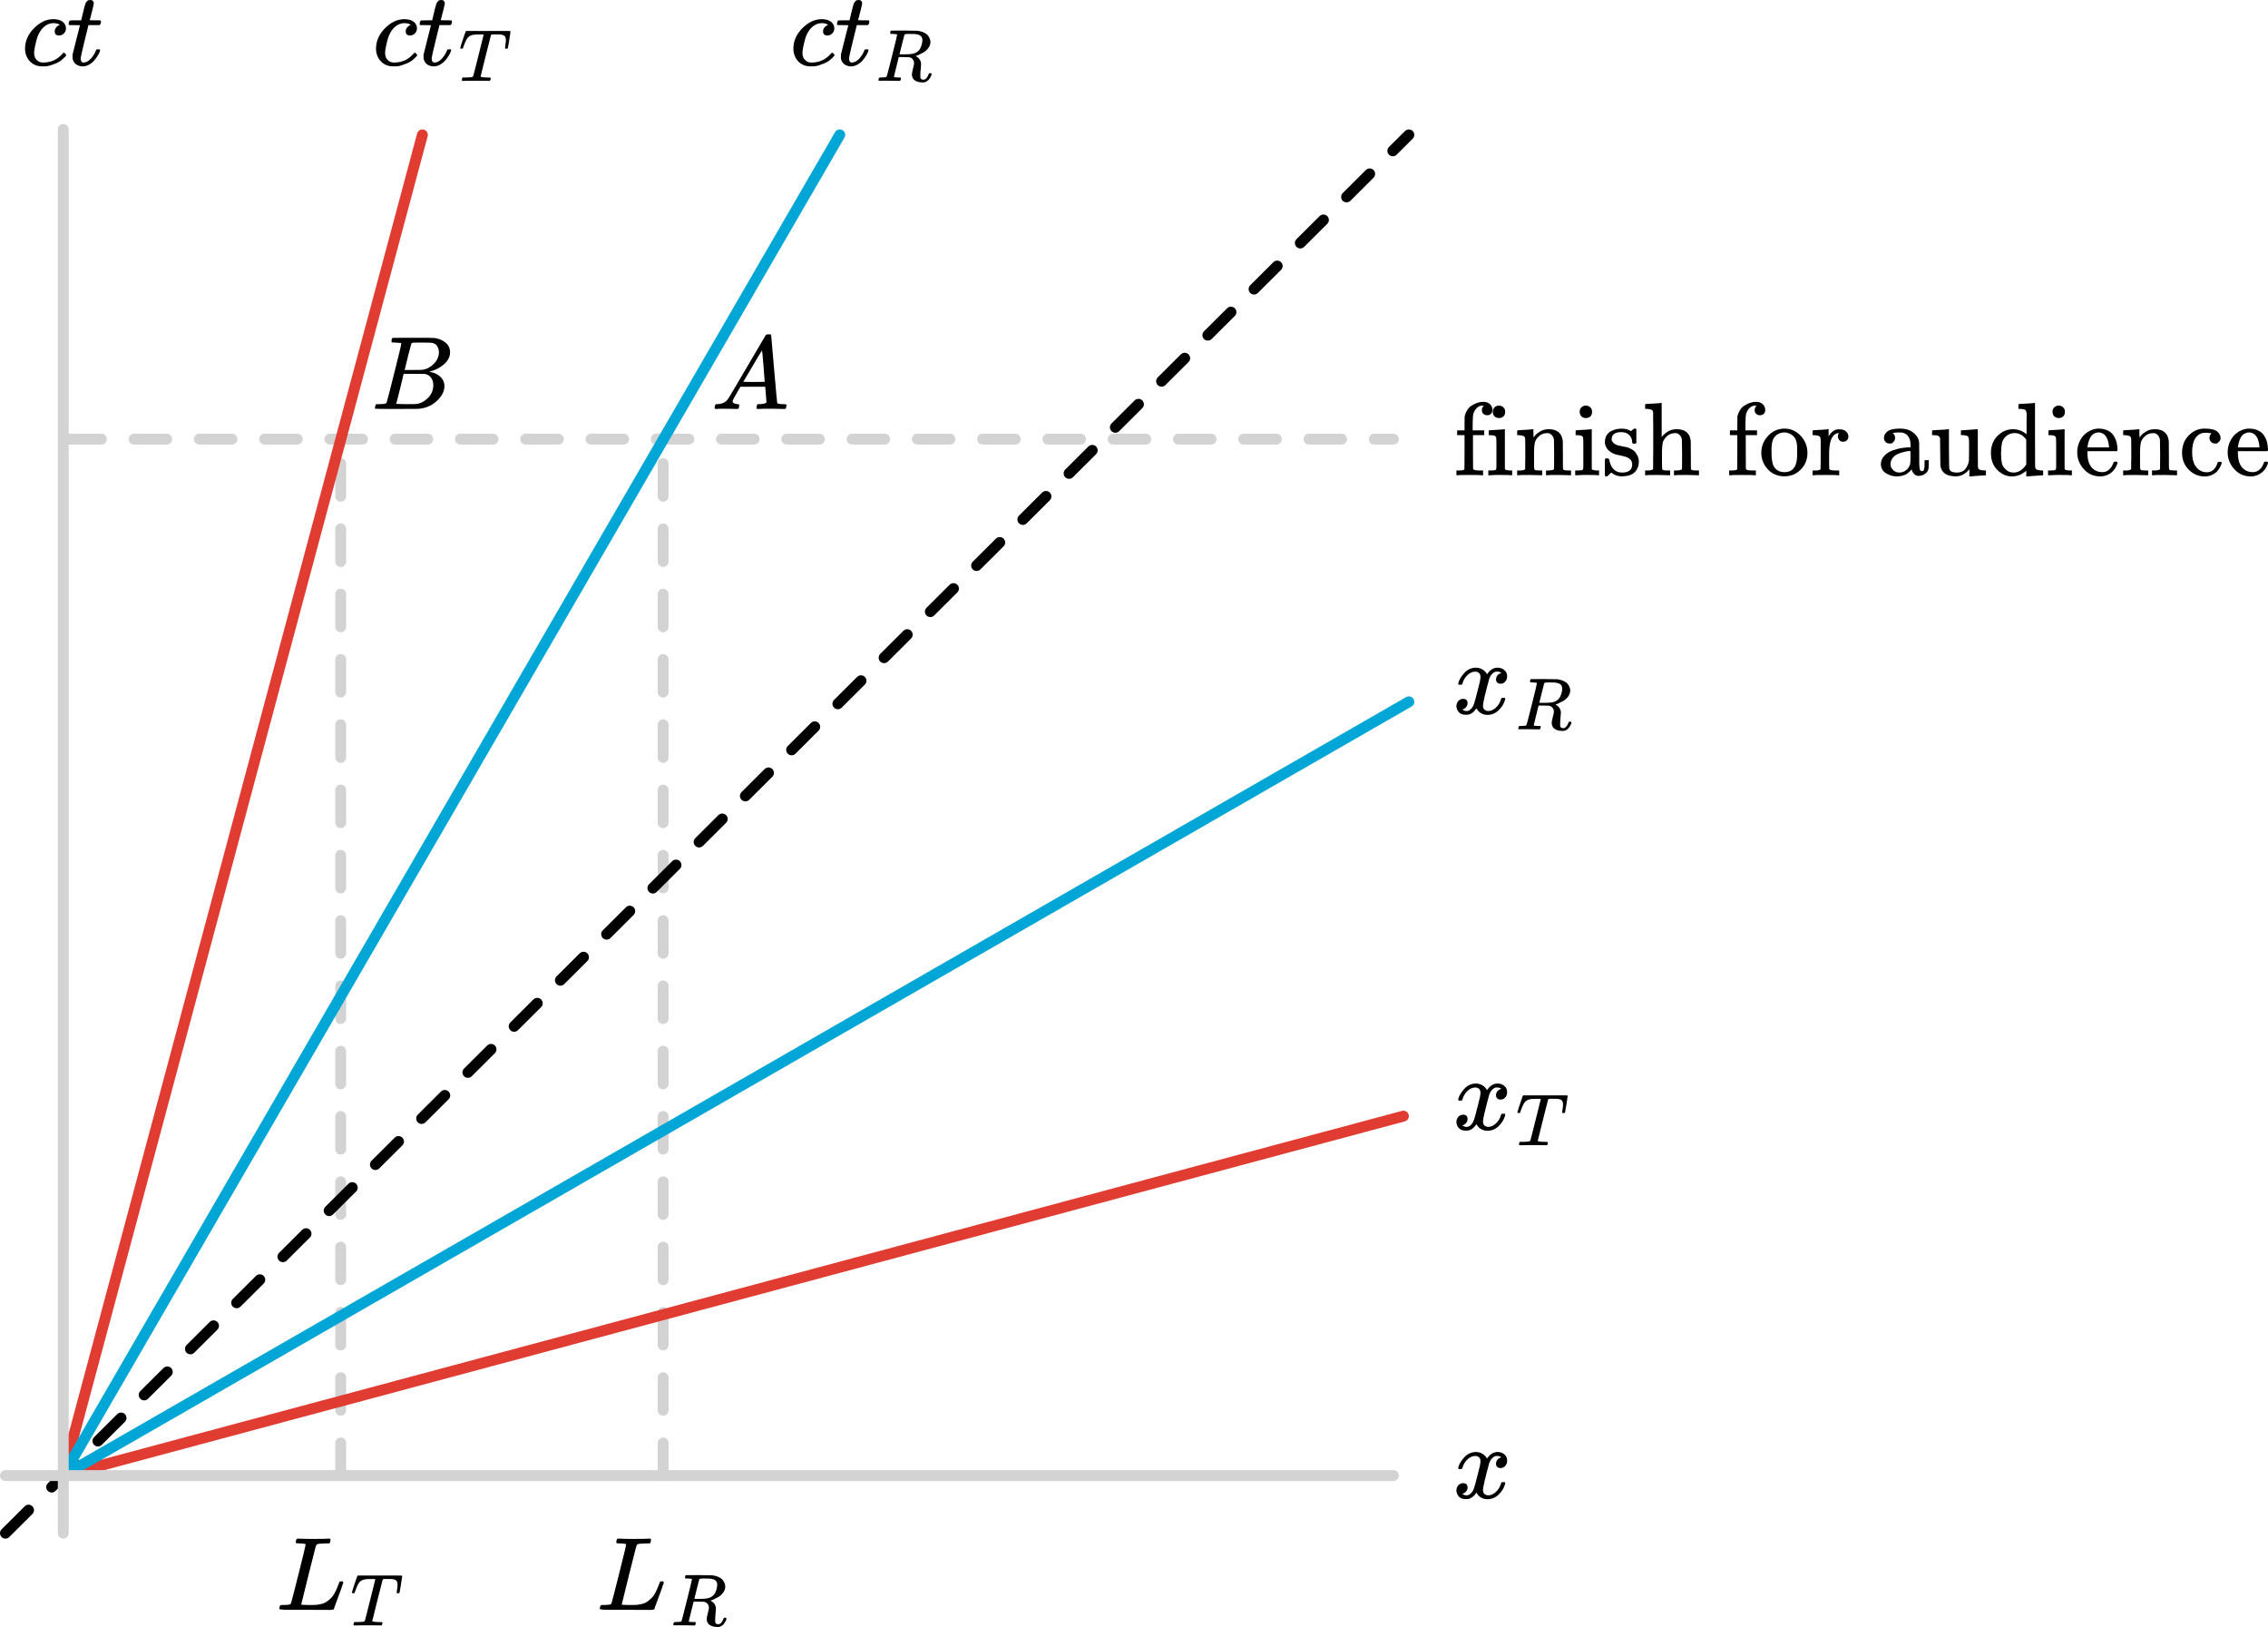
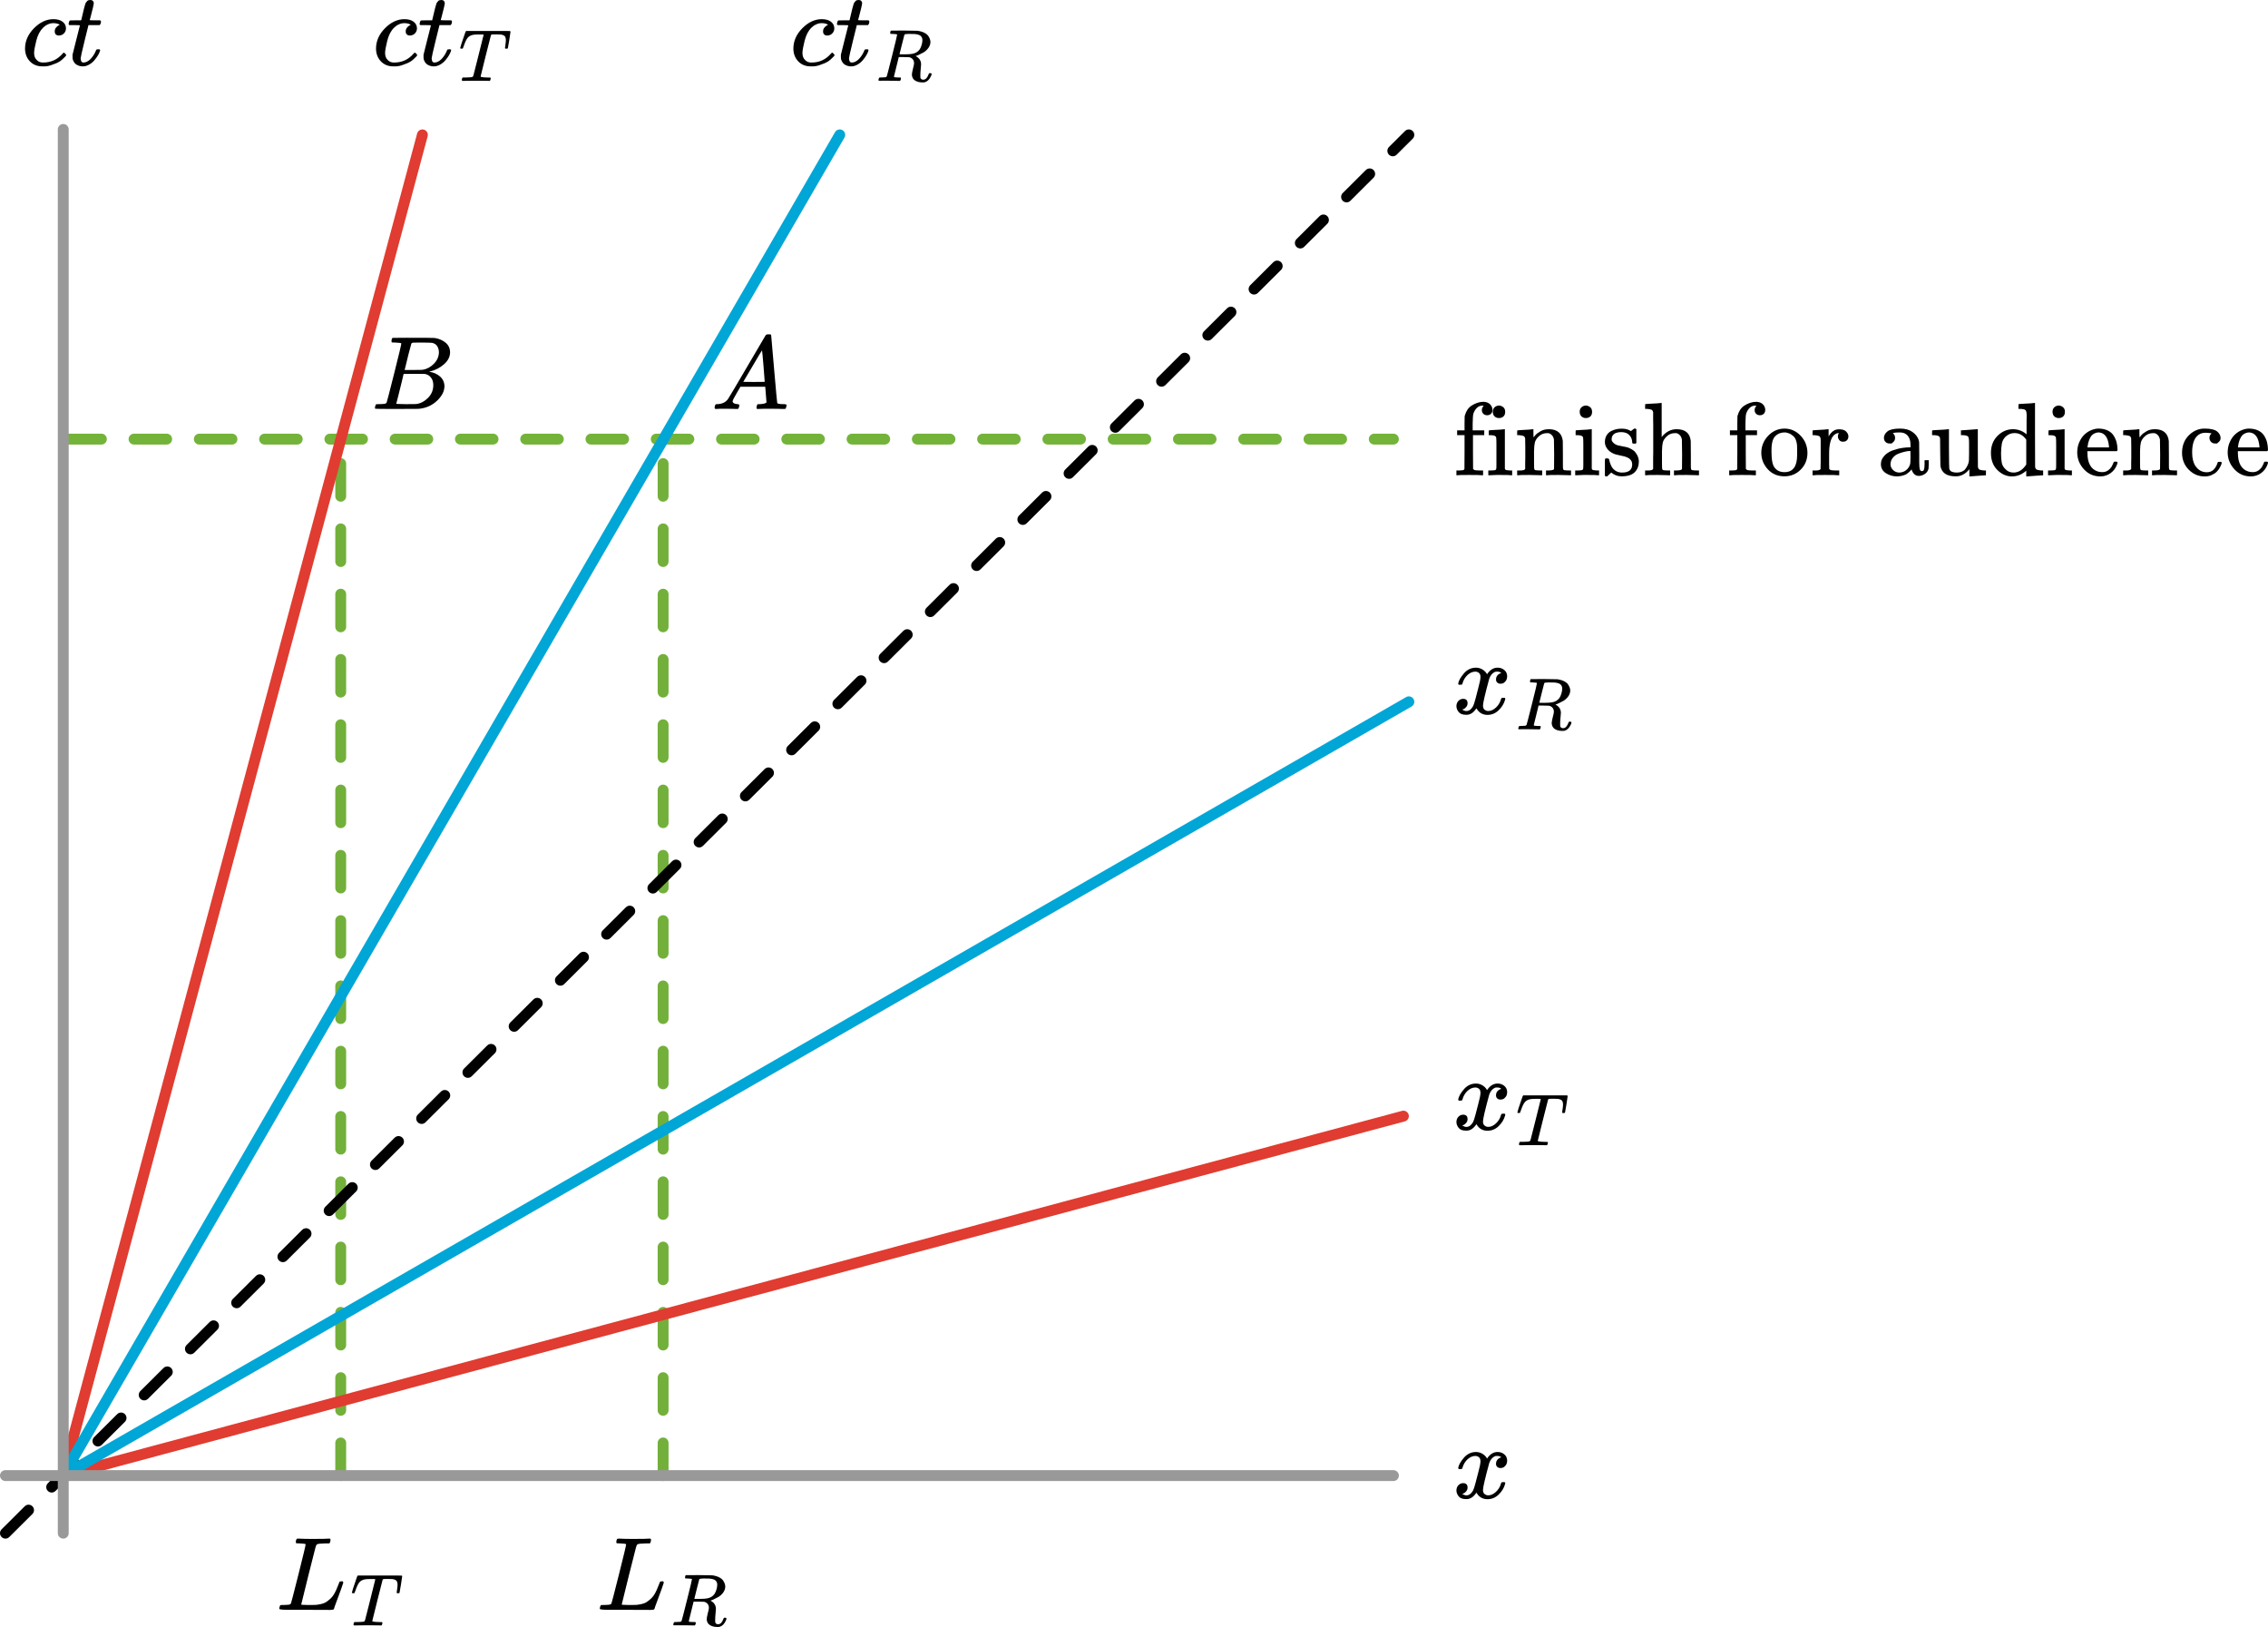
<svg xmlns="http://www.w3.org/2000/svg" xmlns:xlink="http://www.w3.org/1999/xlink" width="208.473mm" height="149.515mm" viewBox="0 0 208.473 149.515" version="1.1" id="svg1" xml:space="preserve">
  <defs id="defs1">
    <path id="MJX-74-TEX-I-1D450" d="m 34,159 q 0,109 86,196 86,87 186,87 56,0 88,-24 32,-24 33,-63 0,-29 -19,-49 -19,-20 -48,-21 -19,0 -30,10 -11,10 -11,30 0,20 11,34 11,14 22,21 11,7 14,6 h 1 q 0,2 -6,6 -6,4 -21,8 -15,4 -34,4 -30,0 -57,-14 -21,-9 -43,-31 -44,-44 -64,-124 -20,-80 -21,-116 0,-46 26,-69 22,-24 58,-24 h 4 q 112,0 185,85 9,10 12,10 4,0 13,-9 9,-9 10,-14 1,-5 -9,-15 Q 410,73 391,55 372,37 346,25 320,13 282,0 244,-13 202,-11 127,-11 81,37 35,85 34,159 Z" />
    <path id="MJX-74-TEX-I-1D461" d="m 26,385 q -7,7 -7,10 0,4 3,16 3,12 5,14 2,5 9,5 7,0 51,1 h 53 l 19,80 q 3,11 7,29 4,18 7,26 3,8 6,20 3,12 8,17 5,5 10,12 5,7 14,9 9,2 18,2 18,-1 25,-11 7,-10 7,-19 0,-7 -9,-47 -9,-40 -20,-79 l -10,-37 q 0,-2 50,-2 h 51 q 7,-7 7,-11 0,-22 -13,-35 H 210 L 174,240 Q 135,80 135,68 q 0,-42 27,-42 35,0 68,34 33,34 53,84 2,6 5,7 3,1 15,2 h 4 q 15,0 15,-8 0,-3 -3,-12 Q 314,117 301,95 288,73 267,48 246,23 216,6 186,-11 155,-11 125,-11 98,4 71,19 59,56 57,64 57,83 v 18 l 35,140 q 35,141 36,142 0,2 -51,2 z" />
    <path id="MJX-74-TEX-I-1D465" d="m 52,289 q 7,42 54,97 47,55 116,56 35,0 64,-18 29,-18 43,-45 42,63 101,63 37,0 64,-22 27,-22 28,-59 0,-29 -14,-47 -14,-18 -27,-22 -13,-4 -23,-4 -19,0 -31,11 -12,11 -12,29 0,46 50,63 -11,13 -40,13 -13,0 -19,-2 -38,-16 -56,-66 -60,-221 -60,-258 0,-28 16,-40 16,-12 35,-12 37,0 73,33 36,33 49,81 3,10 6,11 3,1 16,2 h 4 q 15,0 15,-8 0,-1 -2,-11 Q 486,77 440,33 394,-11 333,-11 263,-11 227,52 186,-10 133,-10 h -6 q -49,0 -70,26 -21,26 -22,55 0,32 19,52 19,20 45,20 43,0 43,-42 Q 142,81 130,66 118,51 107,46 96,41 94,41 l -3,-1 q 0,-1 6,-4 6,-3 16,-7 10,-4 19,-3 36,0 62,45 9,16 23,68 14,52 28,108 14,56 16,66 5,27 5,39 0,28 -15,40 -15,12 -34,12 -40,0 -75,-32 -35,-32 -49,-82 -2,-9 -5,-10 -3,-1 -16,-2 H 58 q -6,6 -6,11 z" />
    <path id="MJX-23-TEX-N-66" d="M 273,0 Q 255,3 146,3 43,3 34,0 h -8 v 46 h 16 q 28,0 49,3 8,3 12,11 1,2 1,164 V 385 H 33 v 46 h 71 v 66 l 1,67 2,10 q 19,65 64,94 45,29 95,36 1,0 9,0 8,0 14,1 41,-3 62,-26 21,-23 21,-52 0,-23 -14,-37 -14,-14 -37,-14 -23,0 -37,14 -14,14 -14,37 0,20 18,40 h -4 q -4,1 -11,1 -28,0 -50,-21 -22,-21 -34,-55 -6,-20 -7,-95 V 431 H 293 V 385 H 185 V 225 q 0,-162 1,-164 1,-2 3,-4 2,-2 5,-3 3,-1 5,-3 2,-2 7,-2 5,0 7,-1 2,-1 9,-1 7,0 9,0 2,0 10,-1 8,-1 10,0 h 31 V 0 Z" />
    <path id="MJX-23-TEX-N-69" d="m 69,609 q 0,28 18,44 18,16 44,16 23,-2 40,-17 17,-15 17,-43 0,-30 -17,-45 -17,-15 -42,-15 -25,0 -42,15 -17,15 -18,45 z M 247,0 Q 232,3 143,3 132,3 106,3 80,3 56,1 L 34,0 h -8 v 46 h 16 q 28,0 49,3 9,4 11,11 2,7 2,42 v 103 88 q 0,52 -2,66 -2,14 -14,19 -14,7 -47,7 H 30 v 23 q 0,23 2,23 l 10,1 q 10,1 28,2 18,1 36,2 17,1 36,2 19,1 29,3 10,2 11,1 h 3 V 62 q 5,-10 12,-12 7,-2 35,-4 h 23 V 0 Z" />
    <path id="MJX-23-TEX-N-6E" d="m 41,46 h 14 q 39,0 47,14 v 8 q 0,9 0,23 0,14 0,31 0,17 1,39 1,22 0,42 0,31 0,66 0,35 -1,59 v 23 q -3,19 -14,25 -11,6 -45,9 H 25 v 23 q 0,23 2,23 l 10,1 q 10,1 28,2 18,1 37,2 17,1 36,2 19,1 29,3 10,2 11,1 h 3 v -40 q 0,-38 1,-38 1,0 5,5 4,5 12,15 8,10 19,18 11,8 29,19 18,11 38,16 20,5 51,5 114,-4 127,-113 1,-7 1,-139 v -86 q 0,-38 2,-45 2,-7 11,-10 21,-3 49,-3 h 16 V 0 h -8 L 510,1 Q 487,2 460,2 433,2 422,3 319,3 310,0 h -8 v 46 h 16 q 61,0 61,16 1,2 1,138 -1,135 -2,143 -6,28 -20,42 -14,14 -24,17 -10,3 -26,2 -45,0 -79,-34 -27,-27 -34,-55 -7,-28 -8,-83 v -64 -60 q 0,-30 1,-40 1,-10 3,-13 2,-3 9,-6 21,-3 49,-3 h 16 V 0 h -8 L 234,1 Q 210,2 183,2 156,2 145,3 42,3 33,0 h -8 v 46 z" />
    <path id="MJX-23-TEX-N-73" d="m 295,316 q 0,40 -27,69 -27,29 -78,29 -36,0 -62,-13 -30,-19 -30,-52 -1,-5 0,-13 1,-8 16,-24 15,-16 43,-25 18,-5 44,-9 26,-4 44,-9 18,-5 32,-13 17,-8 33,-20 16,-12 32,-41 16,-29 17,-62 Q 359,71 321,31 283,-9 198,-10 h -8 q -52,0 -96,36 L 86,19 77,10 Q 71,4 65,-1 L 54,-11 h -8 -4 q -3,0 -9,6 v 79 58 q 0,21 2,25 2,4 10,5 h 9 q 12,0 16,-4 4,-4 5,-12 1,-8 7,-27 6,-19 19,-42 35,-51 97,-51 97,0 97,78 0,29 -18,47 -20,24 -83,36 -63,12 -83,23 -36,17 -57,46 -21,29 -21,62 0,39 17,66 17,27 43,40 26,13 50,18 24,5 44,5 h 11 q 40,0 70,-15 l 15,-8 9,7 q 10,9 22,17 h 8 4 q 3,0 9,-6 V 310 l -6,-6 h -28 q -6,6 -6,12 z" />
    <path id="MJX-23-TEX-N-68" d="m 41,46 h 14 q 39,0 47,14 v 8 q 0,9 0,23 0,14 0,33 0,19 0,43 0,24 1,50 1,26 0,55 -1,29 0,57 0,37 0,78 0,41 0,75 0,34 -1,60 -1,26 0,44 1,18 0,17 -3,19 -14,25 -11,6 -45,9 H 25 v 23 q 0,23 2,23 l 10,1 q 10,1 29,2 19,1 37,2 17,1 37,2 20,1 30,3 10,2 11,1 h 3 V 367 q 60,75 144,75 123,0 135,-113 1,-7 1,-139 v -86 q 0,-38 2,-45 2,-7 11,-10 21,-3 49,-3 h 16 V 0 h -8 L 510,1 Q 487,2 460,2 433,2 422,3 319,3 310,0 h -8 v 46 h 16 q 61,0 61,16 1,2 1,138 -1,135 -2,143 -6,28 -20,42 -14,14 -24,17 -10,3 -26,2 -45,0 -79,-34 -27,-27 -34,-55 -7,-28 -8,-83 v -64 -60 q 0,-30 1,-40 1,-10 3,-13 2,-3 9,-6 21,-3 49,-3 h 16 V 0 h -8 L 234,1 Q 210,2 183,2 156,2 145,3 42,3 33,0 h -8 v 46 z" />
    <path id="MJX-23-TEX-N-20" d="" />
    <path id="MJX-23-TEX-N-6F" d="m 28,214 q 0,95 65,164 65,69 157,70 90,0 155,-68 65,-68 66,-165 Q 471,120 407,55 343,-10 250,-10 153,-10 91,57 29,124 28,214 Z M 250,30 q 122,0 122,163 v 32 25 q 0,22 -1,38 -1,16 -7,38 -6,22 -16,36 -10,14 -31,28 -21,14 -49,20 -5,1 -16,1 -30,0 -57,-12 -43,-22 -56,-61 -13,-39 -13,-92 v -20 q 0,-96 19,-135 32,-61 105,-61 z" />
    <path id="MJX-23-TEX-N-72" d="m 36,46 h 14 q 39,0 47,14 v 8 q 0,9 0,23 0,14 1,31 1,17 0,39 -1,22 0,42 0,31 0,66 0,35 0,59 l -1,23 q -3,19 -14,25 -11,6 -45,9 H 20 v 23 q 0,23 2,23 l 10,1 q 10,1 28,2 18,1 36,2 16,1 35,2 19,1 29,3 10,2 11,1 h 3 v -69 q 39,68 97,68 h 6 q 45,0 66,-22 21,-22 21,-46 0,-21 -13,-36 -13,-15 -38,-15 -25,0 -37,16 -12,16 -13,34 0,9 2,16 2,7 5,12 3,5 3,5 -2,2 -23,-4 -16,-8 -24,-15 -47,-45 -47,-179 v -53 q 0,-13 0,-27 0,-14 0,-26 0,-12 1,-20 1,-8 0,-15 v -5 q 1,-2 3,-4 2,-2 5,-3 3,-1 5,-3 2,-2 7,-2 5,0 7,-1 2,-1 9,-1 7,0 9,0 2,0 10,-1 8,-1 10,0 h 31 V 0 h -9 Q 249,3 140,3 37,3 28,0 h -8 v 46 z" />
    <path id="MJX-23-TEX-N-61" d="m 137,305 q 0,0 -22,0 -22,0 -37,15 -15,15 -15,39 0,35 34,62 34,27 121,27 73,0 118,-32 45,-32 60,-76 5,-14 5,-31 0,-17 1,-115 v -70 q 0,-48 5,-66 5,-18 21,-18 15,0 20,16 5,16 5,53 v 36 h 40 V 106 Q 492,66 490,59 481,29 455,12 429,-5 400,-6 371,-7 353,12 335,31 329,54 v 4 l -2,-3 q -2,-3 -5,-6 -3,-3 -8,-9 -5,-6 -12,-11 -7,-5 -15,-12 -8,-7 -18,-11 -10,-4 -22,-8 -12,-4 -26,-6 -14,-2 -31,-3 -60,0 -108,31 -48,31 -48,87 0,21 7,40 7,19 27,41 20,22 48,37 28,15 78,28 50,13 110,15 h 14 v 22 q 0,34 -6,50 -22,71 -97,71 -18,0 -34,-1 -16,-1 -25,-4 -9,-3 -8,-3 22,-15 22,-44 0,-25 -16,-39 z M 126,106 q 0,-31 24,-55 24,-24 59,-25 38,0 67,23 29,23 39,60 2,7 3,66 0,58 -1,58 -8,0 -21,-1 -13,-1 -45,-9 -32,-8 -58,-20 -26,-12 -46,-37 -20,-25 -21,-60 z" />
    <path id="MJX-23-TEX-N-75" d="M 383,58 Q 327,-10 256,-10 h -7 q -125,0 -144,99 -1,7 -2,137 -1,109 -1,122 0,13 -6,21 -10,16 -60,16 H 25 v 23 q 0,23 2,23 l 11,1 q 10,1 29,2 19,1 38,2 17,1 37,2 20,1 30,3 10,2 12,1 h 3 V 261 q 1,-184 3,-197 3,-15 14,-24 20,-14 60,-14 26,0 47,9 21,9 32,23 11,14 20,32 9,18 12,30 3,12 4,24 0,1 0,17 0,16 1,40 1,24 0,47 v 67 q 0,46 -10,57 -10,11 -50,13 h -18 v 46 q 2,0 76,5 74,5 79,6 h 7 V 264 q 0,-180 1,-183 3,-20 14,-26 11,-6 45,-9 h 18 V 0 q -2,0 -75,-5 -73,-5 -77,-6 h -7 z" />
    <path id="MJX-23-TEX-N-64" d="m 376,495 q 0,16 0,40 0,24 1,33 0,45 -10,56 -10,11 -51,13 h -18 v 23 q 0,23 2,23 l 10,1 q 10,1 29,2 19,1 37,2 17,1 37,2 20,1 30,3 10,2 11,1 h 3 V 390 q 0,-306 1,-309 3,-20 14,-26 11,-6 45,-9 h 18 V 0 q -2,0 -76,-5 -74,-5 -79,-6 h -7 v 55 l -8,-7 q -58,-48 -130,-48 -77,0 -139,61 -62,61 -62,165 0,100 63,163 63,63 147,64 75,0 132,-49 z m -3,-153 q -45,63 -113,63 -49,0 -87,-36 -27,-28 -34,-64 -7,-36 -8,-94 0,-56 7,-91 7,-35 35,-61 30,-33 78,-33 71,0 122,77 z" />
    <path id="MJX-23-TEX-N-65" d="m 28,218 q 0,55 20,100 20,45 50,73 30,28 65,42 35,14 66,15 53,0 91,-18 38,-18 58,-50 20,-32 28,-64 8,-32 9,-71 0,-7 -7,-14 H 126 v -15 q 0,-148 100,-180 20,-6 44,-6 42,0 72,32 17,17 27,42 l 10,24 q 3,3 16,3 h 3 q 17,0 17,-10 0,-4 -3,-13 Q 393,53 349,21 305,-11 250,-11 155,-11 92,58 29,127 28,218 Z m 305,57 q -11,128 -95,136 h -2 q -8,0 -16,-1 -8,-1 -25,-8 -17,-7 -29,-21 -12,-14 -23,-41 -11,-27 -16,-66 v -7 h 206 z" />
    <path id="MJX-23-TEX-N-63" d="m 370,305 q 0,0 -21,0 -21,0 -36,15 -15,15 -16,38 0,23 15,38 5,5 5,6 0,1 -10,2 -26,4 -49,4 -49,0 -80,-32 -47,-47 -47,-157 0,-82 31,-129 41,-61 110,-61 41,0 66,26 25,26 36,62 2,8 5,10 3,2 16,2 h 14 q 6,-6 6,-9 0,-4 -4,-16 Q 407,92 395,71 383,50 366,33 349,16 318,2 287,-12 249,-11 163,-11 99,53 35,117 34,214 q 0,104 65,169 65,65 151,65 86,0 120,-27 34,-27 34,-64 0,-23 -17,-37 z" />
    <path id="MJX-23-TEX-I-1D450" d="m 34,159 q 0,109 86,196 86,87 186,87 56,0 88,-24 32,-24 33,-63 0,-29 -19,-49 -19,-20 -48,-21 -19,0 -30,10 -11,10 -11,30 0,20 11,34 11,14 22,21 11,7 14,6 h 1 q 0,2 -6,6 -6,4 -21,8 -15,4 -34,4 -30,0 -57,-14 -21,-9 -43,-31 -44,-44 -64,-124 -20,-80 -21,-116 0,-46 26,-69 22,-24 58,-24 h 4 q 112,0 185,85 9,10 12,10 4,0 13,-9 9,-9 10,-14 1,-5 -9,-15 Q 410,73 391,55 372,37 346,25 320,13 282,0 244,-13 202,-11 127,-11 81,37 35,85 34,159 Z" />
    <path id="MJX-23-TEX-I-1D461" d="m 26,385 q -7,7 -7,10 0,4 3,16 3,12 5,14 2,5 9,5 7,0 51,1 h 53 l 19,80 q 3,11 7,29 4,18 7,26 3,8 6,20 3,12 8,17 5,5 10,12 5,7 14,9 9,2 18,2 18,-1 25,-11 7,-10 7,-19 0,-7 -9,-47 -9,-40 -20,-79 l -10,-37 q 0,-2 50,-2 h 51 q 7,-7 7,-11 0,-22 -13,-35 H 210 L 174,240 Q 135,80 135,68 q 0,-42 27,-42 35,0 68,34 33,34 53,84 2,6 5,7 3,1 15,2 h 4 q 15,0 15,-8 0,-3 -3,-12 Q 314,117 301,95 288,73 267,48 246,23 216,6 186,-11 155,-11 125,-11 98,4 71,19 59,56 57,64 57,83 v 18 l 35,140 q 35,141 36,142 0,2 -51,2 z" />
    <path id="MJX-23-TEX-I-1D445" d="m 230,637 q -27,0 -32,1 -5,1 -5,11 0,27 11,33 2,1 174,1 172,-1 186,-3 56,-8 94,-28 38,-20 54,-46 16,-26 21,-43 5,-17 6,-34 0,-45 -29,-84 -29,-39 -67,-60 -38,-21 -67,-34 -29,-13 -38,-13 l 7,-5 q 67,-38 67,-110 0,-11 -5,-61 -5,-50 -5,-82 v -9 q 0,-18 1,-28 1,-10 11,-18 10,-8 26,-9 28,0 46,22 18,22 26,47 5,14 8,17 3,3 15,3 20,0 20,-12 0,-18 -24,-57 -38,-57 -90,-57 h -9 q -61,0 -101,25 -40,25 -44,78 0,27 15,84 15,57 15,73 0,51 -43,74 -15,7 -25,8 -10,1 -71,2 H 309 L 277,193 Q 244,61 244,59 q 0,-4 1,-5 1,-1 7,-4 6,-3 17,-2 11,1 33,-2 h 31 q 6,-8 6,-9 0,-1 -3,-18 Q 332,6 326,0 H 311 Q 275,2 180,2 146,2 117,2 88,2 71,2 54,2 50,1 33,1 33,10 q 0,2 3,14 5,19 10,21 4,1 15,1 h 6 q 27,0 60,3 14,3 19,12 3,4 72,278 69,274 69,289 0,7 -57,9 z m 400,-83 q 0,32 -21,54 -21,22 -86,28 -2,0 -23,0 -21,0 -38,1 h -22 q -47,0 -54,-10 -1,-3 -34,-133 -33,-130 -33,-133 0,-1 69,-1 78,1 104,7 64,10 100,59 16,23 27,60 11,37 11,68 z" />
    <path id="MJX-23-TEX-I-1D447" d="m 40,437 q -19,0 -19,8 0,5 16,56 16,51 34,101 l 17,49 q 5,18 13,26 h 468 90 q 32,0 38,-1 6,-1 7,-9 0,-6 -17,-114 -17,-108 -19,-109 0,-7 -19,-7 -9,0 -12,0 -3,0 -6,5 l -2,3 q 0,6 6,45 6,39 6,61 0,35 -13,53 -13,18 -55,25 -5,1 -58,2 -46,0 -58,-1 -12,-1 -18,-8 -1,-1 -71,-279 -70,-278 -70,-283 0,-12 88,-14 32,0 41,-1 9,-1 9,-9 0,-5 -3,-14 -4,-18 -9,-21 l -2,-1 q -3,0 -7,0 -5,0 -52,1 Q 316,2 228,2 99,2 64,0 H 49 q -6,6 -6,9 0,3 2,18 4,13 10,19 h 28 11 q 80,0 95,9 1,1 2,1 5,3 10,20 5,17 40,157 17,68 28,111 70,275 70,281 0,5 -29,5 h -31 q -67,0 -88,-6 Q 146,614 121,583 96,552 67,467 60,445 57,441 54,437 43,437 Z" />
    <path id="MJX-23-TEX-I-1D465" d="m 52,289 q 7,42 54,97 47,55 116,56 35,0 64,-18 29,-18 43,-45 42,63 101,63 37,0 64,-22 27,-22 28,-59 0,-29 -14,-47 -14,-18 -27,-22 -13,-4 -23,-4 -19,0 -31,11 -12,11 -12,29 0,46 50,63 -11,13 -40,13 -13,0 -19,-2 -38,-16 -56,-66 -60,-221 -60,-258 0,-28 16,-40 16,-12 35,-12 37,0 73,33 36,33 49,81 3,10 6,11 3,1 16,2 h 4 q 15,0 15,-8 0,-1 -2,-11 Q 486,77 440,33 394,-11 333,-11 263,-11 227,52 186,-10 133,-10 h -6 q -49,0 -70,26 -21,26 -22,55 0,32 19,52 19,20 45,20 43,0 43,-42 Q 142,81 130,66 118,51 107,46 96,41 94,41 l -3,-1 q 0,-1 6,-4 6,-3 16,-7 10,-4 19,-3 36,0 62,45 9,16 23,68 14,52 28,108 14,56 16,66 5,27 5,39 0,28 -15,40 -15,12 -34,12 -40,0 -75,-32 -35,-32 -49,-82 -2,-9 -5,-10 -3,-1 -16,-2 H 58 q -6,6 -6,11 z" />
    <path id="MJX-23-TEX-I-1D43F" d="m 228,637 q -34,0 -36,4 -1,2 -1,8 0,24 11,33 2,1 15,1 54,-3 127,-3 141,0 162,3 h 12 q 6,-6 6,-9 0,-3 -2,-18 -5,-15 -9,-19 h -38 q -69,-1 -81,-9 -7,-4 -14,-28 Q 373,576 313,336 297,271 279,198 261,125 252,88 l -9,-36 q 0,-4 9,-4 9,0 59,-2 h 17 q 32,0 51,1 19,1 49,7 30,6 50,18 20,12 44,34 24,22 42,55 16,30 30,67 14,37 17,42 5,3 17,3 h 13 q 6,-9 6,-11 0,-2 -20,-59 Q 607,146 583,83 559,20 557,9 555,4 553,3 551,2 537,0 523,-2 494,-1 483,-1 418,-1 353,-1 294,0 H 116 q -84,0 -84,10 0,7 2,14 5,19 10,21 4,1 15,1 h 6 q 27,0 60,3 14,3 19,12 3,4 72,278 69,274 69,289 0,7 -57,9 z" />
    <path id="MJX-23-TEX-I-1D434" d="m 208,74 q 0,-24 46,-28 18,0 18,-11 0,-1 -2,-13 Q 267,8 264,4 261,0 251,0 249,0 239,0 229,0 205,1 181,2 141,2 70,2 50,0 h -8 q -7,7 -7,11 2,27 13,35 h 14 q 70,3 102,50 6,6 181,305 175,299 178,303 7,12 24,12 h 8 17 q 6,-9 6,-10 l 28,-323 q 28,-323 30,-326 5,-11 65,-11 25,0 25,-10 0,-2 -3,-14 Q 720,7 718,4 716,1 704,0 701,0 690,0 679,0 651,1 623,2 578,2 484,2 455,0 h -12 q -6,6 -6,9 0,3 2,18 4,13 6,16 l 4,3 h 20 q 54,3 64,17 L 521,213 H 283 L 249,155 Q 208,86 208,74 Z m 308,186 q 0,11 -12,156 -12,145 -14,146 L 463,519 Q 447,492 400,412 l -90,-152 103,-1 q 103,0 103,1 z" />
    <path id="MJX-23-TEX-I-1D435" d="m 231,637 q -27,0 -32,1 -5,1 -5,11 0,27 11,33 1,1 130,1 259,0 273,-2 63,-10 105,-45 42,-35 43,-92 0,-64 -58,-115 -58,-51 -133,-69 l -10,-3 q 64,-9 105,-46 41,-37 42,-92 Q 702,146 630,78 558,10 453,1 446,0 242,0 42,0 39,2 q -4,3 -4,8 0,7 2,14 5,19 10,21 4,1 15,1 h 6 q 27,0 60,3 14,3 19,12 3,4 72,278 69,274 69,289 0,7 -57,9 z m 418,-93 q 0,30 -15,56 -15,26 -49,34 -7,2 -92,3 -20,0 -42,0 -22,0 -35,-1 h -13 q -15,-1 -19,-10 -2,-4 -32,-120 0,-3 -1,-6 L 320,374 h 81 q 81,0 93,2 60,10 107,58 47,48 48,110 z M 595,229 q 0,44 -23,73 -23,29 -60,34 -6,1 -83,1 -118,0 -119,-1 0,-2 -17,-73 -17,-71 -35,-141 L 240,52 q 0,-4 12,-4 12,0 81,-2 89,0 96,1 62,7 114,58 52,51 52,124 z" />
  </defs>
  <g id="layer1" transform="translate(657.6891,-451.3468)">
-     <path style="fill:#f3c600;stroke:#d3d3d3;stroke-width:1;stroke-linecap:round;stroke-dasharray:3, 3;stroke-dashoffset:0" d="m -651.368,491.7 h 121.76" id="path288" />
-     <path style="opacity:1;fill:#fee1d3;stroke:#d3d3d3;stroke-width:1;stroke-linecap:round;stroke-dasharray:3, 3;stroke-dashoffset:0" d="M -596.736,586.95 V 491.045" id="path290" />
-     <path style="opacity:1;fill:#fee1d3;stroke:#d3d3d3;stroke-width:1;stroke-linecap:round;stroke-dasharray:3, 3;stroke-dashoffset:0" d="M -626.37,586.95 V 491.045" id="path289" />
+     <path style="fill:#f3c600;stroke:#74b33a;stroke-width:1;stroke-linecap:round;stroke-dasharray:3, 3;stroke-dashoffset:0;stroke-opacity:1" d="m -651.368,491.7 h 121.76" id="path288" />
+     <path style="opacity:1;fill:#fee1d3;stroke:#73b03b;stroke-width:1;stroke-linecap:round;stroke-dasharray:3, 3;stroke-dashoffset:0;stroke-opacity:1" d="M -596.736,586.95 V 491.045" id="path290" />
+     <path style="opacity:1;fill:#fee1d3;stroke:#73b03b;stroke-width:1;stroke-linecap:round;stroke-dasharray:3, 3;stroke-dashoffset:0;stroke-opacity:1" d="M -626.37,586.95 V 491.045" id="path289" />
    <path style="opacity:1;fill:#fee1d3;stroke:#e03c31;stroke-width:1;stroke-linecap:round;stroke-dasharray:none;stroke-dashoffset:0" d="m -651.897,586.95 33.034,-123.208" id="path286" />
    <path style="opacity:1;fill:#fee1d3;stroke:#e03c31;stroke-width:1;stroke-linecap:round;stroke-dasharray:none;stroke-dashoffset:0" d="m -651.897,586.95 123.208,-33.034" id="path287" />
    <g id="g101-9" transform="translate(-336.1649,252.4125)">
      <g data-mml-node="mi" id="g2-7-2" style="fill:#000000;stroke:#000000;stroke-width:0" transform="matrix(0.00957689,0,0,-0.00957689,-319.5489,204.9294)">
        <use data-c="1D450" xlink:href="#MJX-74-TEX-I-1D450" id="use1-9-6-7" style="stroke-width:0" />
      </g>
      <g data-mml-node="mi" id="g3-42-9" style="fill:#000000;stroke:#000000;stroke-width:0" transform="matrix(0.00957689,0,0,-0.00957689,-315.4021,204.9294)">
        <use data-c="1D461" xlink:href="#MJX-74-TEX-I-1D461" id="use2-3-3-5" style="stroke-width:0" />
      </g>
    </g>
    <g data-mml-node="mi" id="g6-8-4" style="fill:#000000;stroke:#000000;stroke-width:0" transform="matrix(0.00957689,0,0,-0.00957689,-524.1516,589.0136)">
      <use data-c="1D465" xlink:href="#MJX-74-TEX-I-1D465" id="use4-5-3" style="stroke-width:0" />
    </g>
    <path style="fill:#fee1d3;stroke:#000000;stroke-width:1;stroke-linecap:round;stroke-dasharray:3, 3;stroke-dashoffset:0;stroke-opacity:1" d="m -657.189,592.241 129,-128.5" id="path101-1" />
    <path style="fill:#fee1d3;stroke:#00a6d6;stroke-width:1;stroke-linecap:round;stroke-dasharray:none;stroke-dashoffset:0;stroke-opacity:1" d="m -651.897,586.95 123.708,-71.109" id="path102-3" />
    <path style="fill:#fee1d3;stroke:#00a6d6;stroke-width:1;stroke-linecap:round;stroke-dasharray:none;stroke-dashoffset:0;stroke-opacity:1" d="m -580.5,463.741 -71.397,123.208" id="path103-3" />
-     <path style="fill:#f3c600;stroke:#d3d3d3;stroke-width:1;stroke-linecap:round" d="m -657.189,586.95 h 127.581" id="path17-7-5" />
-     <path style="fill:#f3c600;stroke:#d3d3d3;stroke-width:1;stroke-linecap:round" d="M -651.875,592.241 V 463.241" id="path18-1-4" />
+     <path style="fill:#f3c600;stroke:#999999;stroke-width:1;stroke-linecap:round;stroke-opacity:1" d="m -657.189,586.95 h 127.581" id="path17-7-5" />
+     <path style="fill:#f3c600;stroke:#999999;stroke-width:1;stroke-linecap:round;stroke-opacity:1" d="M -651.875,592.241 V 463.241" id="path18-1-4" />
    <g data-mml-node="mtext" id="g19-7" style="fill:#000000;stroke:#000000;stroke-width:0" transform="matrix(0.0095776,0,0,-0.0095776,-524.0654,495.0228)">
      <use data-c="66" xlink:href="#MJX-23-TEX-N-66" id="use1-37" style="stroke-width:0" />
      <use data-c="69" xlink:href="#MJX-23-TEX-N-69" transform="translate(306)" id="use2-26" style="stroke-width:0" />
      <use data-c="6E" xlink:href="#MJX-23-TEX-N-6E" transform="translate(584)" id="use3-0" style="stroke-width:0" />
      <use data-c="69" xlink:href="#MJX-23-TEX-N-69" transform="translate(1140)" id="use4-16" style="stroke-width:0" />
      <use data-c="73" xlink:href="#MJX-23-TEX-N-73" transform="translate(1418)" id="use5-5" style="stroke-width:0" />
      <use data-c="68" xlink:href="#MJX-23-TEX-N-68" transform="translate(1812)" id="use6-7" style="stroke-width:0" />
      <use data-c="20" xlink:href="#MJX-23-TEX-N-20" transform="translate(2368)" id="use7-5" style="stroke-width:0" />
      <use data-c="66" xlink:href="#MJX-23-TEX-N-66" transform="translate(2618)" id="use8-4" style="stroke-width:0" />
      <use data-c="6F" xlink:href="#MJX-23-TEX-N-6F" transform="translate(2924)" id="use9-12" style="stroke-width:0" />
      <use data-c="72" xlink:href="#MJX-23-TEX-N-72" transform="translate(3424)" id="use10-0" style="stroke-width:0" />
      <use data-c="20" xlink:href="#MJX-23-TEX-N-20" transform="translate(3816)" id="use11-01" style="stroke-width:0" />
      <use data-c="61" xlink:href="#MJX-23-TEX-N-61" transform="translate(4066)" id="use12-4" style="stroke-width:0" />
      <use data-c="75" xlink:href="#MJX-23-TEX-N-75" transform="translate(4566)" id="use13-60" style="stroke-width:0" />
      <use data-c="64" xlink:href="#MJX-23-TEX-N-64" transform="translate(5122)" id="use14-7" style="stroke-width:0" />
      <use data-c="69" xlink:href="#MJX-23-TEX-N-69" transform="translate(5678)" id="use15-1" style="stroke-width:0" />
      <use data-c="65" xlink:href="#MJX-23-TEX-N-65" transform="translate(5956)" id="use16-7" style="stroke-width:0" />
      <use data-c="6E" xlink:href="#MJX-23-TEX-N-6E" transform="translate(6400)" id="use17-7" style="stroke-width:0" />
      <use data-c="63" xlink:href="#MJX-23-TEX-N-63" transform="translate(6956)" id="use18-7" style="stroke-width:0" />
      <use data-c="65" xlink:href="#MJX-23-TEX-N-65" transform="translate(7400)" id="use19-73" style="stroke-width:0" />
    </g>
    <g id="g288" transform="translate(-47.11056,160.1172)">
      <g data-mml-node="mi" transform="matrix(0.0095776,0,0,-0.0095776,-537.9778,297.2251)" id="g20-3" style="fill:#000000;stroke:#000000;stroke-width:0">
        <use data-c="1D450" xlink:href="#MJX-23-TEX-I-1D450" id="use20-5" style="stroke-width:0" />
      </g>
      <g data-mml-node="msub" transform="matrix(0.0095776,0,0,-0.0095776,-533.8306,297.2251)" id="g23-9" style="fill:#000000;stroke:#000000;stroke-width:0">
        <g data-mml-node="mi" id="g21-98" style="stroke-width:0">
          <use data-c="1D461" xlink:href="#MJX-23-TEX-I-1D461" id="use21-18" style="stroke-width:0" />
        </g>
        <g data-mml-node="mi" transform="matrix(0.707,0,0,0.707,394,-150)" id="g22-2" style="stroke-width:0">
          <use data-c="1D445" xlink:href="#MJX-23-TEX-I-1D445" id="use22-66" style="stroke-width:0" />
        </g>
      </g>
    </g>
    <g id="g289" transform="translate(-99.01334,160.1172)">
      <g data-mml-node="mi" transform="matrix(0.0095776,0,0,-0.0095776,-524.4379,297.2251)" id="g24-0" style="fill:#000000;stroke:#000000;stroke-width:0">
        <use data-c="1D450" xlink:href="#MJX-23-TEX-I-1D450" id="use23-3" style="stroke-width:0" />
      </g>
      <g data-mml-node="msub" transform="matrix(0.0095776,0,0,-0.0095776,-520.2908,297.2251)" id="g27" style="fill:#000000;stroke:#000000;stroke-width:0">
        <g data-mml-node="mi" id="g25" style="stroke-width:0">
          <use data-c="1D461" xlink:href="#MJX-23-TEX-I-1D461" id="use24-80" style="stroke-width:0" />
        </g>
        <g data-mml-node="mi" transform="matrix(0.707,0,0,0.707,394,-150)" id="g26-1" style="stroke-width:0">
          <use data-c="1D447" xlink:href="#MJX-23-TEX-I-1D447" id="use25-2" style="stroke-width:0" />
        </g>
      </g>
    </g>
    <g data-mml-node="msub" transform="matrix(0.0095776,0,0,-0.0095776,-524.1516,516.9372)" id="g30" style="fill:#000000;stroke:#000000;stroke-width:0">
      <g data-mml-node="mi" id="g28" style="stroke-width:0">
        <use data-c="1D465" xlink:href="#MJX-23-TEX-I-1D465" id="use27-5" style="stroke-width:0" />
      </g>
      <g data-mml-node="mi" transform="matrix(0.707,0,0,0.707,605,-150)" id="g29" style="stroke-width:0">
        <use data-c="1D445" xlink:href="#MJX-23-TEX-I-1D445" id="use28-0" style="stroke-width:0" />
      </g>
    </g>
    <g data-mml-node="msub" transform="matrix(0.0095776,0,0,-0.0095776,-524.1516,555.1538)" id="g33" style="fill:#000000;stroke:#000000;stroke-width:0">
      <g data-mml-node="mi" id="g31" style="stroke-width:0">
        <use data-c="1D465" xlink:href="#MJX-23-TEX-I-1D465" id="use30-9" style="stroke-width:0" />
      </g>
      <g data-mml-node="mi" transform="matrix(0.707,0,0,0.707,605,-150)" id="g32-4" style="stroke-width:0">
        <use data-c="1D447" xlink:href="#MJX-23-TEX-I-1D447" id="use31-7" style="stroke-width:0" />
      </g>
    </g>
    <g data-mml-node="msub" transform="matrix(0.0095776,0,0,-0.0095776,-632.3257,599.2829)" id="g36" style="fill:#000000;stroke:#000000;stroke-width:0">
      <g data-mml-node="mi" id="g34" style="stroke-width:0">
        <use data-c="1D43F" xlink:href="#MJX-23-TEX-I-1D43F" id="use33-8" style="stroke-width:0" />
      </g>
      <g data-mml-node="mi" transform="matrix(0.707,0,0,0.707,714,-150)" id="g35-3" style="stroke-width:0">
        <use data-c="1D447" xlink:href="#MJX-23-TEX-I-1D447" id="use34-5" style="stroke-width:0" />
      </g>
    </g>
    <g data-mml-node="msub" transform="matrix(0.0095776,0,0,-0.0095776,-602.865,599.2829)" id="g39-12" style="fill:#000000;stroke:#000000;stroke-width:0">
      <g data-mml-node="mi" id="g37-0" style="stroke-width:0">
        <use data-c="1D43F" xlink:href="#MJX-23-TEX-I-1D43F" id="use36-1" style="stroke-width:0" />
      </g>
      <g data-mml-node="mi" transform="matrix(0.707,0,0,0.707,714,-150)" id="g38-6" style="stroke-width:0">
        <use data-c="1D445" xlink:href="#MJX-23-TEX-I-1D445" id="use37-4" style="stroke-width:0" />
      </g>
    </g>
    <g data-mml-node="mi" transform="matrix(0.0095776,0,0,-0.0095776,-592.3382,488.9282)" id="g40" style="fill:#000000;stroke:#000000;stroke-width:0">
      <use data-c="1D434" xlink:href="#MJX-23-TEX-I-1D434" id="use39-0" style="stroke-width:0" />
    </g>
    <g data-mml-node="mi" transform="matrix(0.0095776,0,0,-0.0095776,-623.5591,488.9282)" id="g41" style="fill:#000000;stroke:#000000;stroke-width:0">
      <use data-c="1D435" xlink:href="#MJX-23-TEX-I-1D435" id="use40-61" style="stroke-width:0" />
    </g>
  </g>
</svg>
